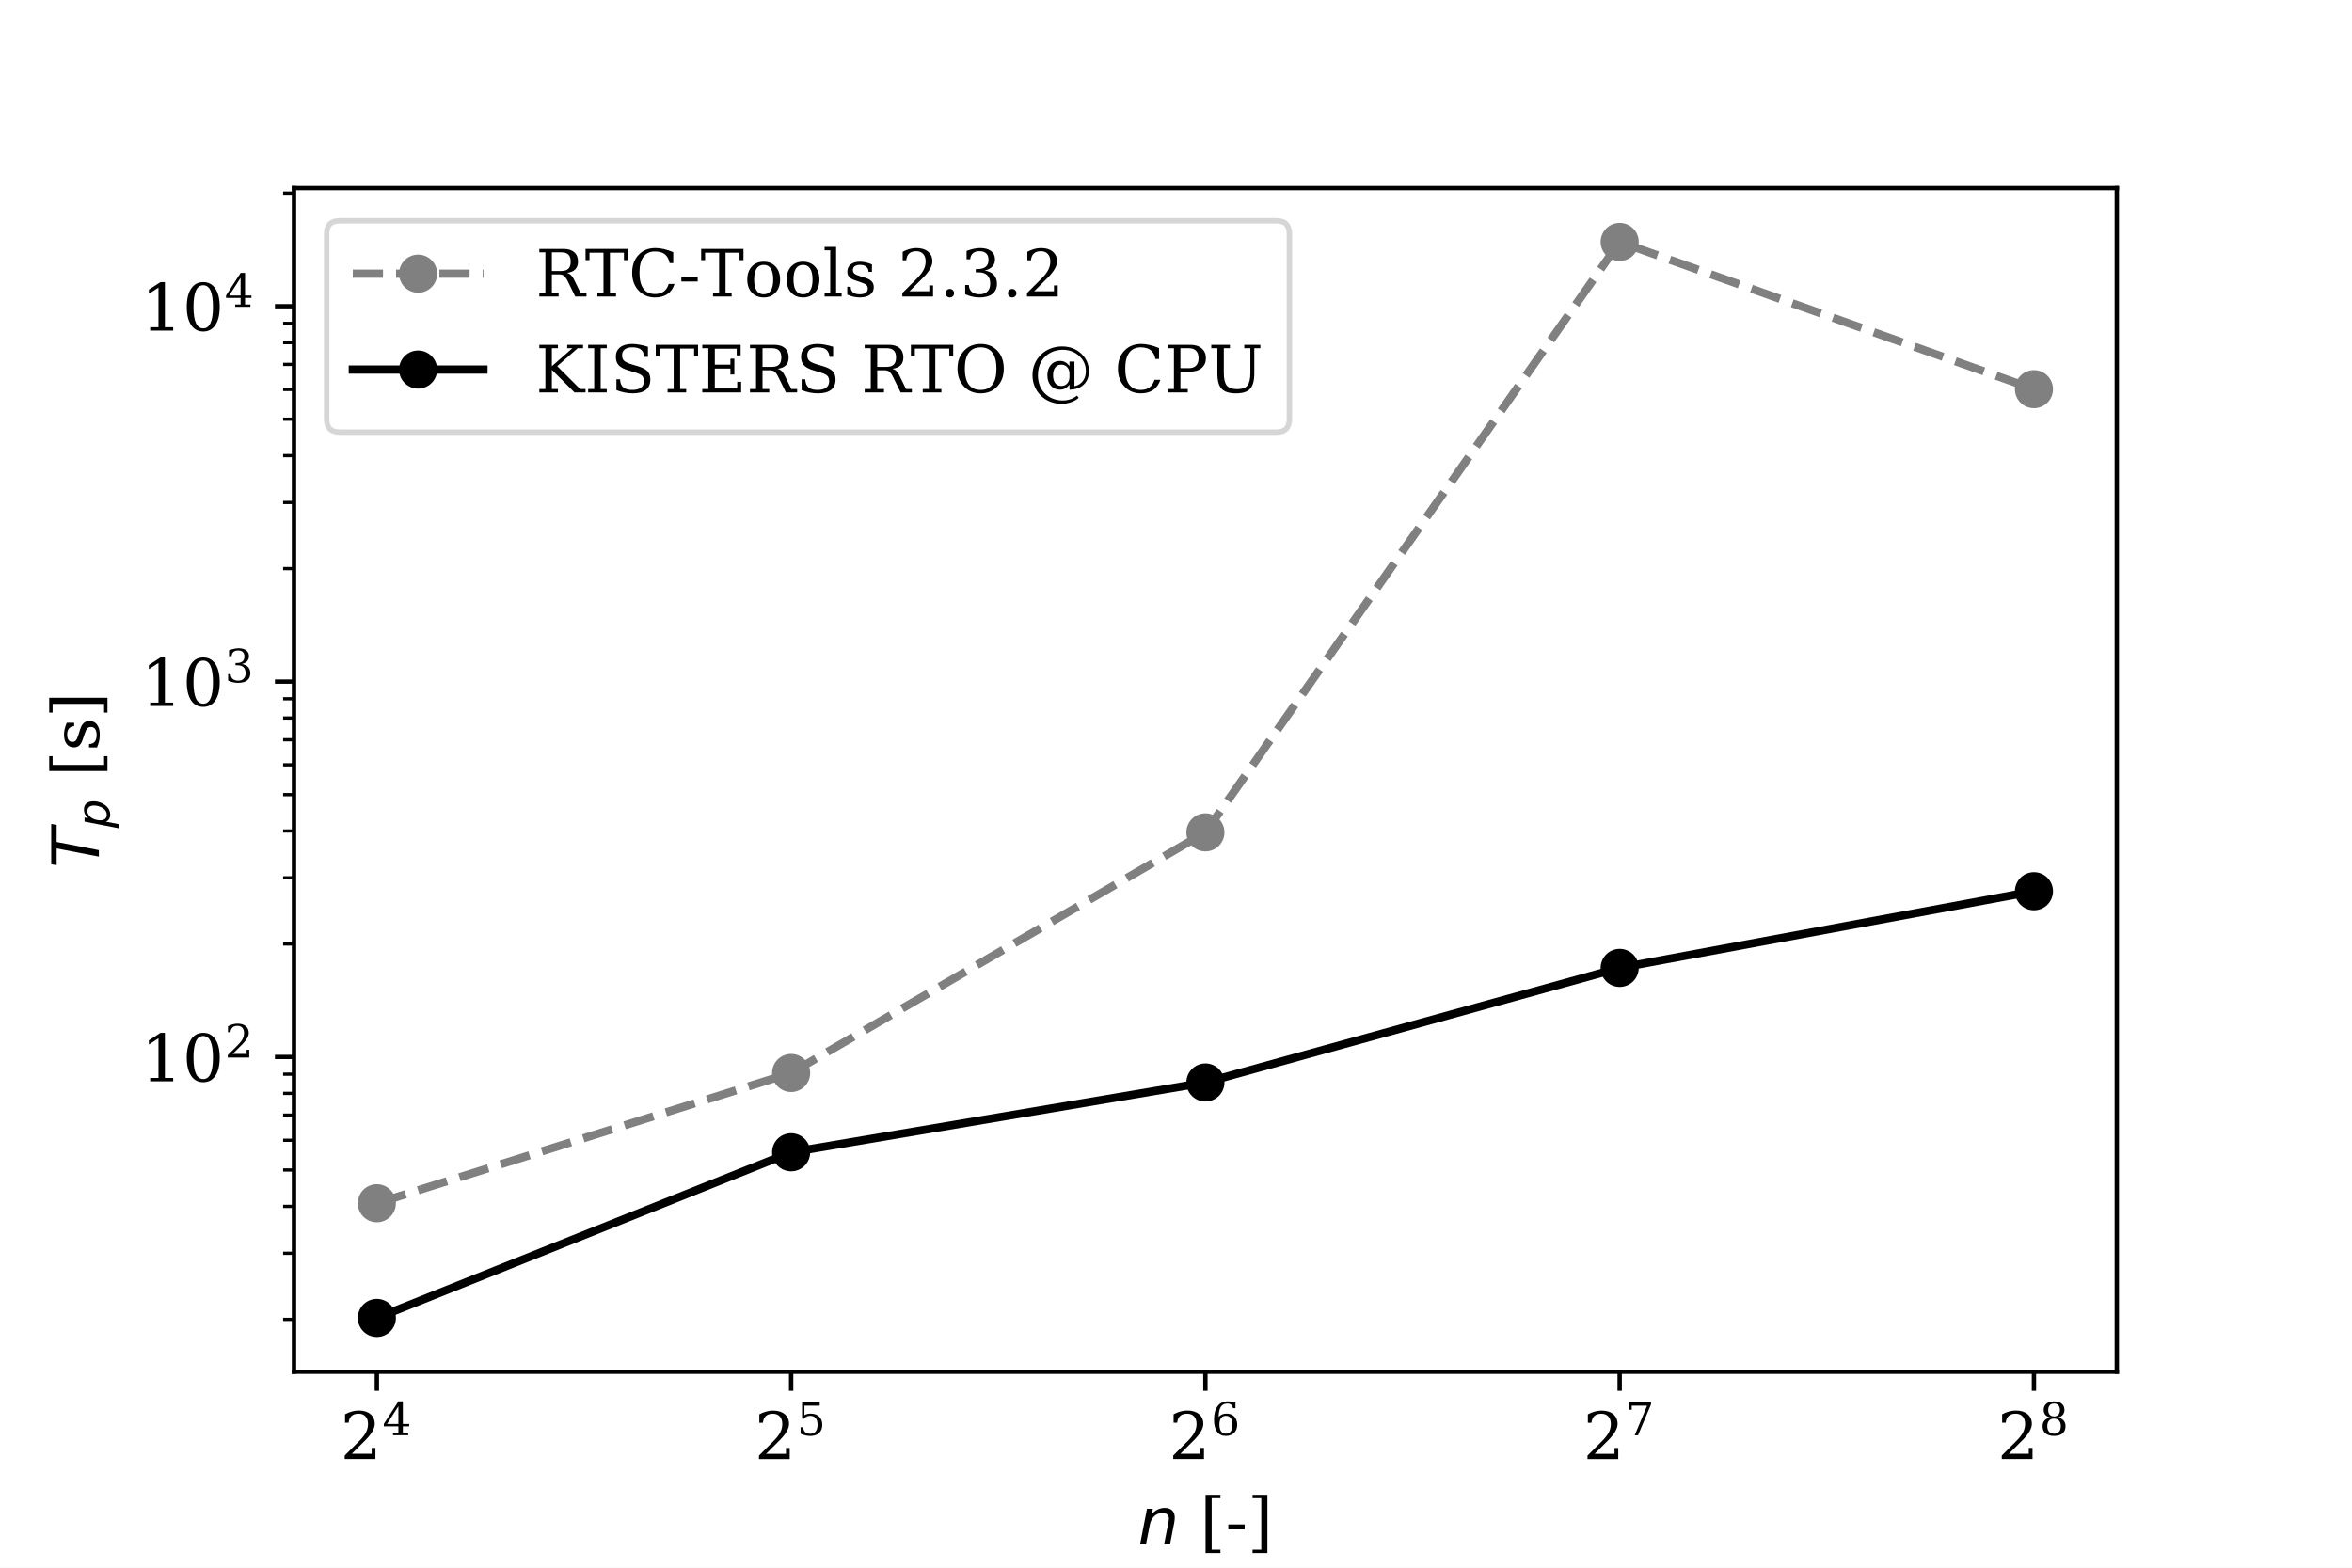
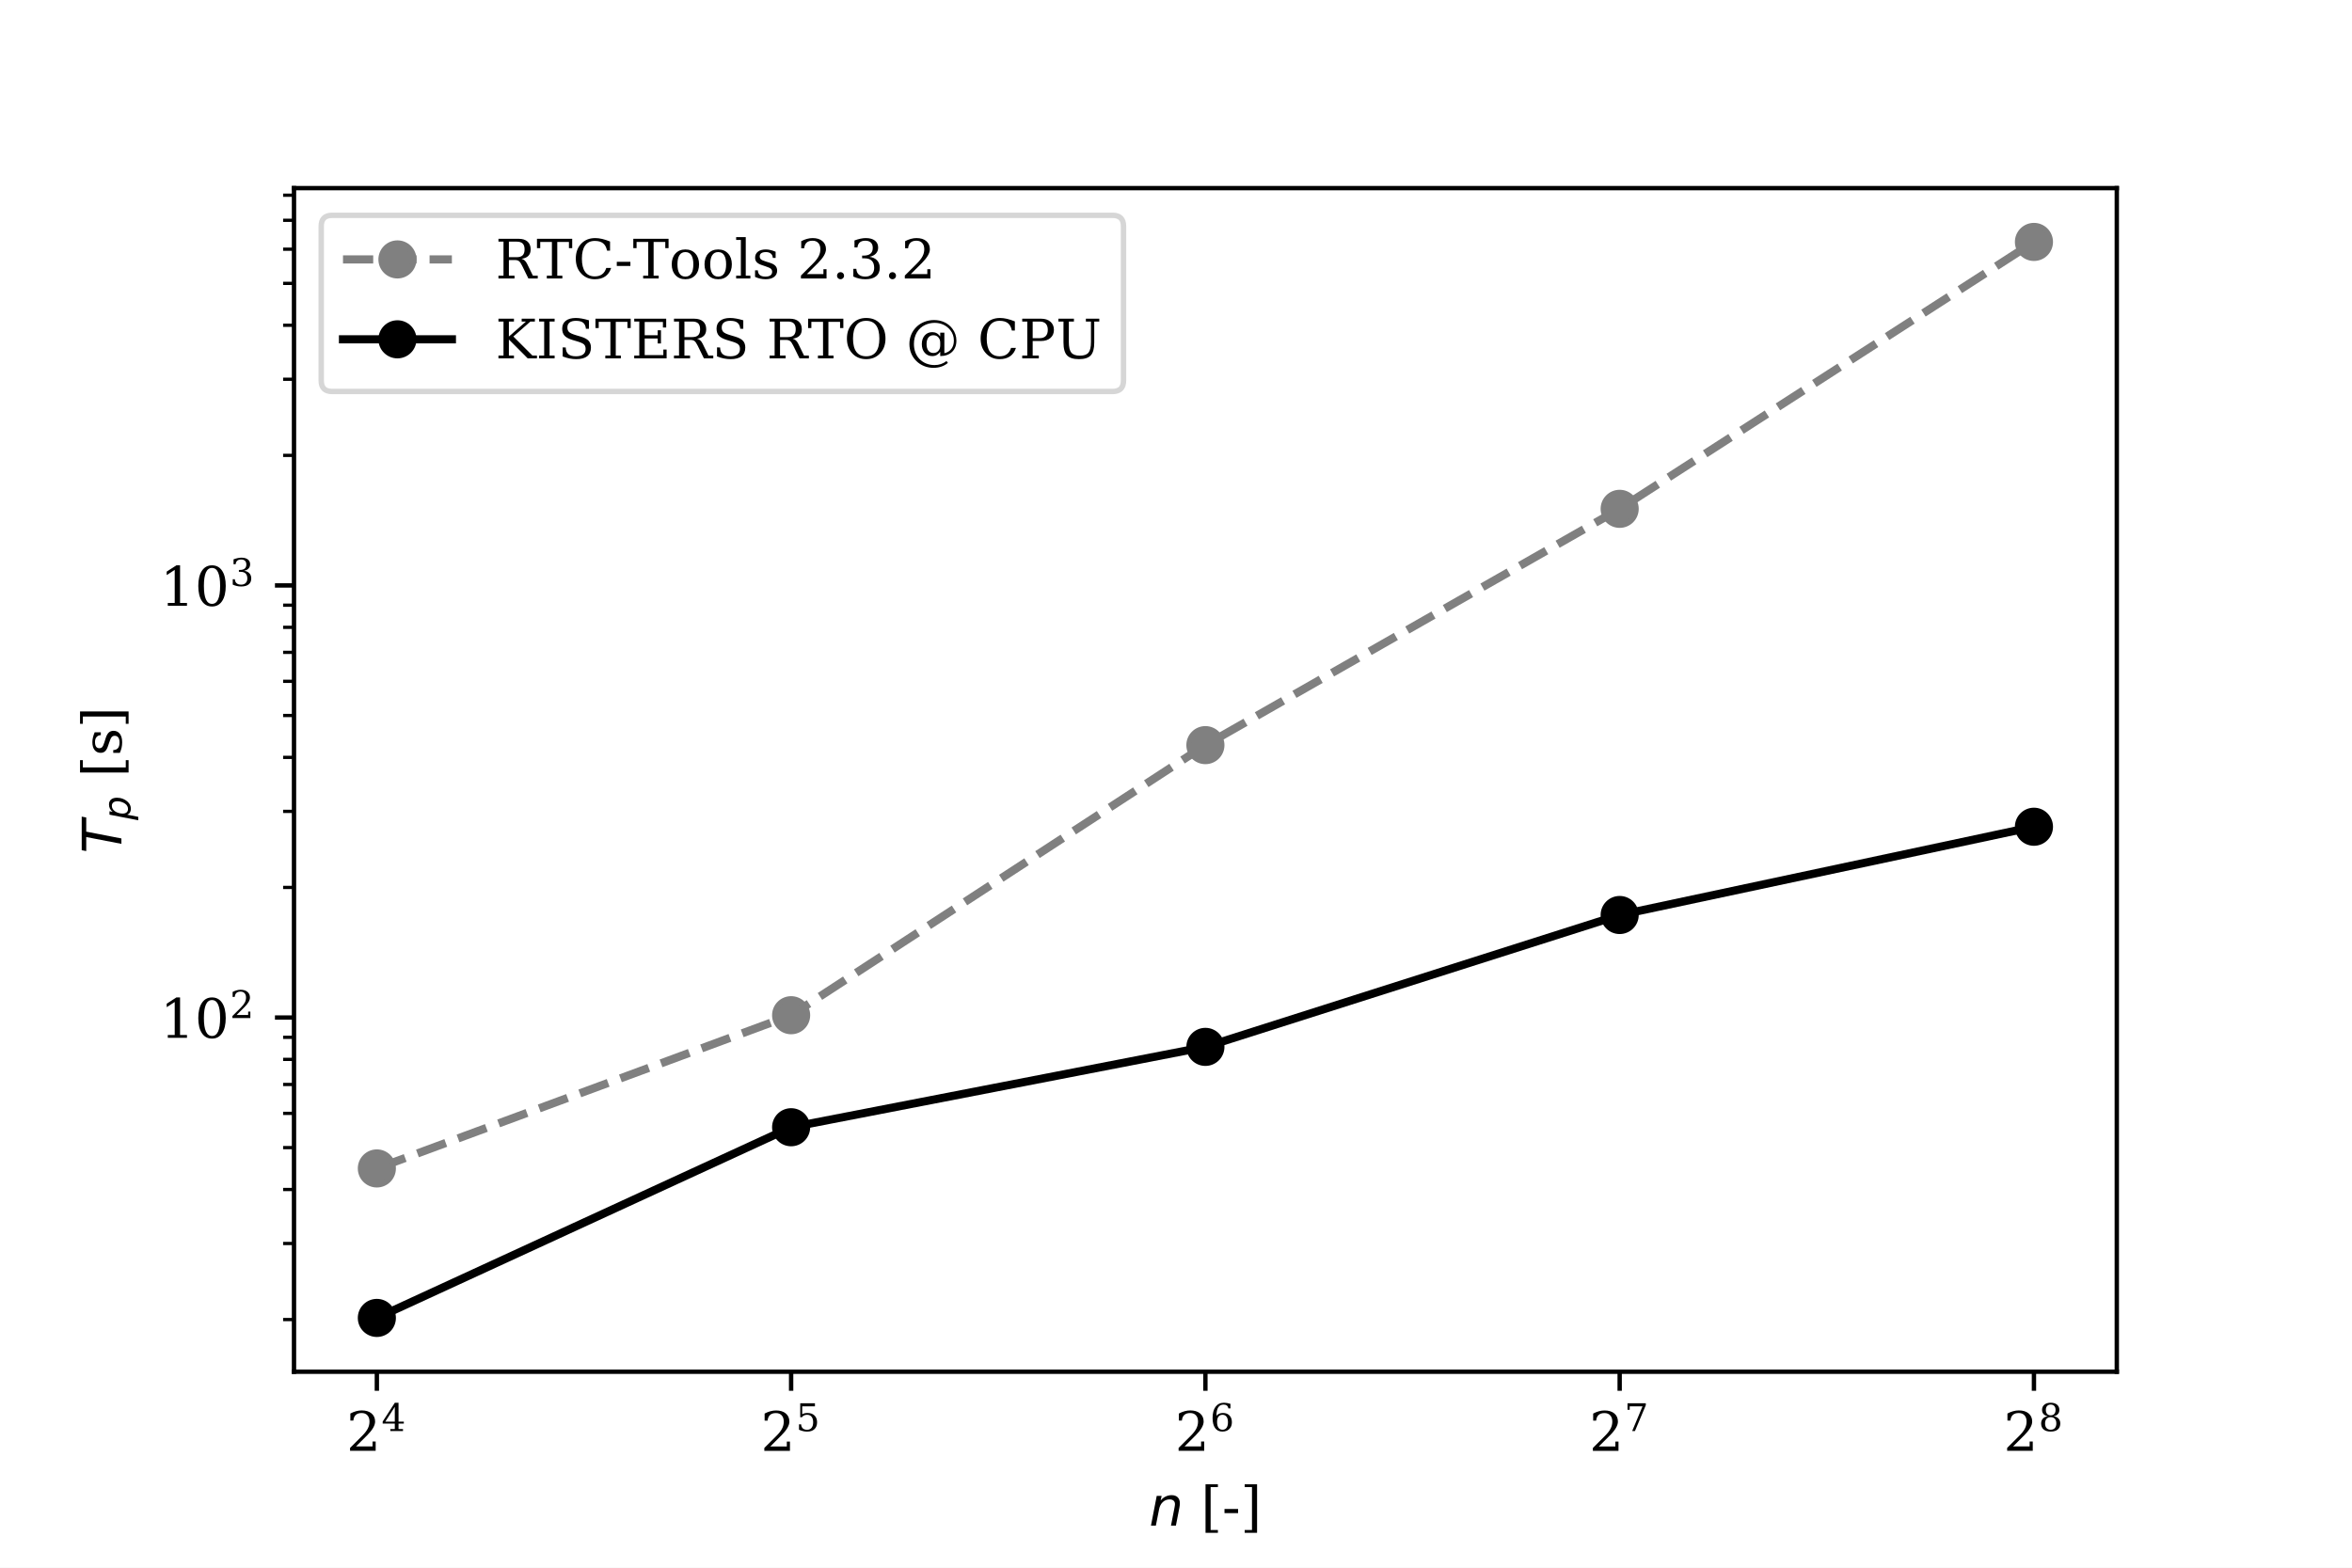
<svg xmlns="http://www.w3.org/2000/svg" xmlns:xlink="http://www.w3.org/1999/xlink" height="288pt" version="1.1" viewBox="0 0 432 288" width="432pt">
  <defs>
    <style type="text/css">
*{stroke-linecap:butt;stroke-linejoin:round;white-space:pre;}
  </style>
  </defs>
  <g id="figure_1">
    <g id="patch_1">
      <path d="M 0 288  L 432 288  L 432 0  L 0 0  z " style="fill:#ffffff;" />
    </g>
    <g id="axes_1">
      <g id="patch_2">
        <path d="M 54 252  L 388.8 252  L 388.8 34.56  L 54 34.56  z " style="fill:#ffffff;" />
      </g>
      <g id="matplotlib.axis_1">
        <g id="xtick_1">
          <g id="line2d_1">
            <defs>
-               <path d="M 0 0  L 0 3.5  " id="m1f148119ee" style="stroke:#000000;stroke-width:0.8;" />
-             </defs>
-             <g>
-               <use style="stroke:#000000;stroke-width:0.8;" x="69.218" xlink:href="#m1f148119ee" y="252" />
+               <path d="M 0 0  L 0 3.5  " id="m28901be02d" style="stroke:#000000;stroke-width:0.8;" />
+             </defs>
+             <g>
+               <use style="stroke:#000000;stroke-width:0.8;" x="69.218" xlink:href="#m28901be02d" y="252" />
            </g>
          </g>
          <g id="text_1">
            <defs>
              <path d="M 12.797 55.516  L 7.328 55.516  L 7.328 68.5  Q 12.547 71.297 17.844 72.75  Q 23.141 74.219 28.219 74.219  Q 39.594 74.219 46.188 68.703  Q 52.781 63.188 52.781 53.719  Q 52.781 43.016 37.844 28.125  Q 36.672 27 36.078 26.422  L 17.672 8.016  L 48.094 8.016  L 48.094 17  L 53.812 17  L 53.812 0  L 6.781 0  L 6.781 5.328  L 28.906 27.391  Q 36.234 34.719 39.359 40.844  Q 42.484 46.969 42.484 53.719  Q 42.484 61.078 38.641 65.234  Q 34.812 69.391 28.078 69.391  Q 21.094 69.391 17.281 65.922  Q 13.484 62.453 12.797 55.516  z " id="DejaVuSerif-50" />
              <path d="M 34.906 24.703  L 34.906 63.484  L 10.016 24.703  z M 56.391 0  L 23.188 0  L 23.188 5.172  L 34.906 5.172  L 34.906 19.484  L 3.078 19.484  L 3.078 24.812  L 35.016 74.219  L 44.672 74.219  L 44.672 24.703  L 58.594 24.703  L 58.594 19.484  L 44.672 19.484  L 44.672 5.172  L 56.391 5.172  z " id="DejaVuSerif-52" />
            </defs>
-             <g transform="translate(62.49818 268.1181)scale(0.12 -0.12)">
+             <g transform="translate(63.61818 266.5984)scale(0.1 -0.1)">
              <use transform="translate(0 0.7125)" xlink:href="#DejaVuSerif-50" />
              <use transform="translate(64.53141 37.04688)scale(0.7)" xlink:href="#DejaVuSerif-52" />
            </g>
          </g>
        </g>
        <g id="xtick_2">
          <g id="line2d_2">
            <g>
-               <use style="stroke:#000000;stroke-width:0.8;" x="145.309" xlink:href="#m1f148119ee" y="252" />
+               <use style="stroke:#000000;stroke-width:0.8;" x="145.309" xlink:href="#m28901be02d" y="252" />
            </g>
          </g>
          <g id="text_2">
            <defs>
              <path d="M 50.297 72.906  L 50.297 64.891  L 16.891 64.891  L 16.891 44  Q 19.438 45.75 22.828 46.625  Q 26.219 47.516 30.422 47.516  Q 42.234 47.516 49.062 40.969  Q 55.906 34.422 55.906 23.094  Q 55.906 11.531 49 5.047  Q 42.094 -1.422 29.594 -1.422  Q 24.562 -1.422 19.281 -0.188  Q 14.016 1.031 8.5 3.516  L 8.5 17.672  L 14.016 17.672  Q 14.453 10.75 18.422 7.078  Q 22.406 3.422 29.594 3.422  Q 37.312 3.422 41.453 8.5  Q 45.609 13.578 45.609 23.094  Q 45.609 32.562 41.484 37.609  Q 37.359 42.672 29.594 42.672  Q 25.203 42.672 21.844 41.109  Q 18.5 39.547 15.922 36.281  L 11.719 36.281  L 11.719 72.906  z " id="DejaVuSerif-53" />
            </defs>
-             <g transform="translate(138.5891 268.1181)scale(0.12 -0.12)">
+             <g transform="translate(139.7091 266.5984)scale(0.1 -0.1)">
              <use transform="translate(0 0.63125)" xlink:href="#DejaVuSerif-50" />
              <use transform="translate(64.53141 36.96563)scale(0.7)" xlink:href="#DejaVuSerif-53" />
            </g>
          </g>
        </g>
        <g id="xtick_3">
          <g id="line2d_3">
            <g>
-               <use style="stroke:#000000;stroke-width:0.8;" x="221.4" xlink:href="#m1f148119ee" y="252" />
+               <use style="stroke:#000000;stroke-width:0.8;" x="221.4" xlink:href="#m28901be02d" y="252" />
            </g>
          </g>
          <g id="text_3">
            <defs>
              <path d="M 32.719 3.422  Q 39.594 3.422 43.297 8.469  Q 47.016 13.531 47.016 23  Q 47.016 32.469 43.297 37.516  Q 39.594 42.578 32.719 42.578  Q 25.734 42.578 22.062 37.688  Q 18.406 32.812 18.406 23.578  Q 18.406 13.875 22.109 8.641  Q 25.828 3.422 32.719 3.422  z M 16.797 40.141  Q 20.125 43.797 24.312 45.594  Q 28.516 47.406 33.797 47.406  Q 44.672 47.406 51 40.859  Q 57.328 34.328 57.328 23  Q 57.328 11.922 50.516 5.25  Q 43.703 -1.422 32.328 -1.422  Q 19.969 -1.422 13.328 7.781  Q 6.688 17 6.688 34.078  Q 6.688 53.219 14.547 63.719  Q 22.406 74.219 36.719 74.219  Q 40.578 74.219 44.828 73.484  Q 49.078 72.75 53.516 71.297  L 53.516 59.281  L 48 59.281  Q 47.406 64.203 44.234 66.797  Q 41.062 69.391 35.688 69.391  Q 26.219 69.391 21.578 62.203  Q 16.938 55.031 16.797 40.141  z " id="DejaVuSerif-54" />
            </defs>
-             <g transform="translate(214.68 268.1181)scale(0.12 -0.12)">
+             <g transform="translate(215.8 266.5984)scale(0.1 -0.1)">
              <use transform="translate(0 0.7125)" xlink:href="#DejaVuSerif-50" />
              <use transform="translate(64.53141 37.04688)scale(0.7)" xlink:href="#DejaVuSerif-54" />
            </g>
          </g>
        </g>
        <g id="xtick_4">
          <g id="line2d_4">
            <g>
-               <use style="stroke:#000000;stroke-width:0.8;" x="297.491" xlink:href="#m1f148119ee" y="252" />
+               <use style="stroke:#000000;stroke-width:0.8;" x="297.491" xlink:href="#m28901be02d" y="252" />
            </g>
          </g>
          <g id="text_4">
            <defs>
              <path d="M 56.391 67.922  L 27.875 0  L 20.609 0  L 47.797 64.891  L 14.109 64.891  L 14.109 55.906  L 8.406 55.906  L 8.406 72.906  L 56.391 72.906  z " id="DejaVuSerif-55" />
            </defs>
-             <g transform="translate(290.7709 268.1181)scale(0.12 -0.12)">
+             <g transform="translate(291.8909 266.5984)scale(0.1 -0.1)">
              <use transform="translate(0 0.63125)" xlink:href="#DejaVuSerif-50" />
              <use transform="translate(64.53141 36.96563)scale(0.7)" xlink:href="#DejaVuSerif-55" />
            </g>
          </g>
        </g>
        <g id="xtick_5">
          <g id="line2d_5">
            <g>
-               <use style="stroke:#000000;stroke-width:0.8;" x="373.582" xlink:href="#m1f148119ee" y="252" />
+               <use style="stroke:#000000;stroke-width:0.8;" x="373.582" xlink:href="#m28901be02d" y="252" />
            </g>
          </g>
          <g id="text_5">
            <defs>
              <path d="M 46.578 19.922  Q 46.578 27.734 42.688 32.047  Q 38.812 36.375 31.781 36.375  Q 24.75 36.375 20.875 32.047  Q 17 27.734 17 19.922  Q 17 12.062 20.875 7.734  Q 24.75 3.422 31.781 3.422  Q 38.812 3.422 42.688 7.734  Q 46.578 12.062 46.578 19.922  z M 44.578 55.328  Q 44.578 61.969 41.203 65.672  Q 37.844 69.391 31.781 69.391  Q 25.781 69.391 22.391 65.672  Q 19 61.969 19 55.328  Q 19 48.641 22.391 44.922  Q 25.781 41.219 31.781 41.219  Q 37.844 41.219 41.203 44.922  Q 44.578 48.641 44.578 55.328  z M 39.312 38.812  Q 47.609 37.703 52.25 32.688  Q 56.891 27.688 56.891 19.922  Q 56.891 9.672 50.391 4.125  Q 43.891 -1.422 31.781 -1.422  Q 19.734 -1.422 13.203 4.125  Q 6.688 9.672 6.688 19.922  Q 6.688 27.688 11.328 32.688  Q 15.969 37.703 24.312 38.812  Q 16.938 40.141 13 44.406  Q 9.078 48.688 9.078 55.328  Q 9.078 64.109 15.125 69.156  Q 21.188 74.219 31.781 74.219  Q 42.391 74.219 48.438 69.156  Q 54.5 64.109 54.5 55.328  Q 54.5 48.688 50.562 44.406  Q 46.625 40.141 39.312 38.812  z " id="DejaVuSerif-56" />
            </defs>
-             <g transform="translate(366.8618 268.1181)scale(0.12 -0.12)">
+             <g transform="translate(367.9818 266.5984)scale(0.1 -0.1)">
              <use transform="translate(0 0.7125)" xlink:href="#DejaVuSerif-50" />
              <use transform="translate(64.53141 37.04688)scale(0.7)" xlink:href="#DejaVuSerif-56" />
            </g>
          </g>
        </g>
        <g id="text_6">
          <defs>
            <path d="M 55.719 33.016  L 49.312 0  L 40.281 0  L 46.688 32.672  Q 47.125 34.969 47.359 36.719  Q 47.609 38.484 47.609 39.5  Q 47.609 43.609 45.016 45.891  Q 42.438 48.188 37.797 48.188  Q 30.562 48.188 25.344 43.375  Q 20.125 38.578 18.5 30.328  L 12.5 0  L 3.516 0  L 14.109 54.688  L 23.094 54.688  L 21.297 46.094  Q 25.047 50.828 30.312 53.406  Q 35.594 56 41.406 56  Q 48.641 56 52.609 52.094  Q 56.594 48.188 56.594 41.109  Q 56.594 39.359 56.375 37.359  Q 56.156 35.359 55.719 33.016  z " id="DejaVuSans-Oblique-110" />
            <path id="DejaVuSerif-32" />
            <path d="M 8.594 75.984  L 31.297 75.984  L 31.297 70.797  L 17.922 70.797  L 17.922 -8.016  L 31.297 -8.016  L 31.297 -13.188  L 8.594 -13.188  z " id="DejaVuSerif-91" />
            <path d="M 4.391 30.609  L 29.391 30.609  L 29.391 23  L 4.391 23  z " id="DejaVuSerif-45" />
            <path d="M 30.422 75.984  L 30.422 -13.188  L 7.719 -13.188  L 7.719 -8.016  L 21.094 -8.016  L 21.094 70.797  L 7.719 70.797  L 7.719 75.984  z " id="DejaVuSerif-93" />
          </defs>
-           <g transform="translate(208.98 283.7319)scale(0.12 -0.12)">
+           <g transform="translate(211.05 280.2766)scale(0.1 -0.1)">
            <use transform="translate(0 0.015625)" xlink:href="#DejaVuSans-Oblique-110" />
            <use transform="translate(63.37891 0.015625)" xlink:href="#DejaVuSerif-32" />
            <use transform="translate(95.16602 0.015625)" xlink:href="#DejaVuSerif-91" />
            <use transform="translate(134.1797 0.015625)" xlink:href="#DejaVuSerif-45" />
            <use transform="translate(167.9688 0.015625)" xlink:href="#DejaVuSerif-93" />
          </g>
        </g>
      </g>
      <g id="matplotlib.axis_2">
        <g id="ytick_1">
          <g id="line2d_6">
            <defs>
-               <path d="M 0 0  L -3.5 0  " id="mc8287661bc" style="stroke:#000000;stroke-width:0.8;" />
-             </defs>
-             <g>
-               <use style="stroke:#000000;stroke-width:0.8;" x="54" xlink:href="#mc8287661bc" y="194.176" />
+               <path d="M 0 0  L -3.5 0  " id="mb8f4d40556" style="stroke:#000000;stroke-width:0.8;" />
+             </defs>
+             <g>
+               <use style="stroke:#000000;stroke-width:0.8;" x="54" xlink:href="#mb8f4d40556" y="186.931" />
            </g>
          </g>
          <g id="text_7">
            <defs>
              <path d="M 14.203 0  L 14.203 5.172  L 26.906 5.172  L 26.906 65.828  L 12.203 56.297  L 12.203 62.703  L 29.984 74.219  L 36.719 74.219  L 36.719 5.172  L 49.422 5.172  L 49.422 0  z " id="DejaVuSerif-49" />
              <path d="M 31.781 3.422  Q 39.266 3.422 42.969 11.625  Q 46.688 19.828 46.688 36.375  Q 46.688 52.984 42.969 61.188  Q 39.266 69.391 31.781 69.391  Q 24.312 69.391 20.594 61.188  Q 16.891 52.984 16.891 36.375  Q 16.891 19.828 20.594 11.625  Q 24.312 3.422 31.781 3.422  z M 31.781 -1.422  Q 19.922 -1.422 13.25 8.531  Q 6.594 18.5 6.594 36.375  Q 6.594 54.297 13.25 64.25  Q 19.922 74.219 31.781 74.219  Q 43.703 74.219 50.344 64.25  Q 56.984 54.297 56.984 36.375  Q 56.984 18.5 50.344 8.531  Q 43.703 -1.422 31.781 -1.422  z " id="DejaVuSerif-48" />
            </defs>
-             <g transform="translate(25.88 198.7355)scale(0.12 -0.12)">
+             <g transform="translate(29.4 190.7304)scale(0.1 -0.1)">
              <use transform="translate(0 0.7125)" xlink:href="#DejaVuSerif-49" />
              <use transform="translate(63.62305 0.7125)" xlink:href="#DejaVuSerif-48" />
              <use transform="translate(128.1545 37.04688)scale(0.7)" xlink:href="#DejaVuSerif-50" />
            </g>
          </g>
        </g>
        <g id="ytick_2">
          <g id="line2d_7">
            <g>
-               <use style="stroke:#000000;stroke-width:0.8;" x="54" xlink:href="#mc8287661bc" y="125.217" />
+               <use style="stroke:#000000;stroke-width:0.8;" x="54" xlink:href="#mb8f4d40556" y="107.55" />
            </g>
          </g>
          <g id="text_8">
            <defs>
              <path d="M 9.719 69.828  Q 15.438 71.969 20.672 73.094  Q 25.922 74.219 30.516 74.219  Q 41.219 74.219 47.219 69.594  Q 53.219 64.984 53.219 56.781  Q 53.219 50.203 49.062 45.781  Q 44.922 41.359 37.312 39.797  Q 46.297 38.531 51.25 33.281  Q 56.203 28.031 56.203 19.672  Q 56.203 9.469 49.344 4.016  Q 42.484 -1.422 29.594 -1.422  Q 23.875 -1.422 18.422 -0.188  Q 12.984 1.031 7.625 3.516  L 7.625 17.672  L 13.094 17.672  Q 13.578 10.641 17.828 7.031  Q 22.078 3.422 29.781 3.422  Q 37.25 3.422 41.578 7.734  Q 45.906 12.062 45.906 19.578  Q 45.906 28.172 41.453 32.594  Q 37.016 37.016 28.422 37.016  L 23.781 37.016  L 23.781 42  L 26.219 42  Q 34.766 42 39.031 45.531  Q 43.312 49.078 43.312 56.203  Q 43.312 62.594 39.797 65.984  Q 36.281 69.391 29.688 69.391  Q 23.094 69.391 19.453 66.266  Q 15.828 63.141 15.188 56.984  L 9.719 56.984  z " id="DejaVuSerif-51" />
            </defs>
-             <g transform="translate(25.88 129.7759)scale(0.12 -0.12)">
+             <g transform="translate(29.4 111.3488)scale(0.1 -0.1)">
              <use transform="translate(0 0.7125)" xlink:href="#DejaVuSerif-49" />
              <use transform="translate(63.62305 0.7125)" xlink:href="#DejaVuSerif-48" />
              <use transform="translate(128.1545 37.04688)scale(0.7)" xlink:href="#DejaVuSerif-51" />
            </g>
          </g>
        </g>
        <g id="ytick_3">
          <g id="line2d_8">
-             <g>
-               <use style="stroke:#000000;stroke-width:0.8;" x="54" xlink:href="#mc8287661bc" y="56.257" />
-             </g>
-           </g>
-           <g id="text_9">
-             <g transform="translate(25.88 60.81625)scale(0.12 -0.12)">
-               <use transform="translate(0 0.7125)" xlink:href="#DejaVuSerif-49" />
-               <use transform="translate(63.62305 0.7125)" xlink:href="#DejaVuSerif-48" />
-               <use transform="translate(128.1545 37.04688)scale(0.7)" xlink:href="#DejaVuSerif-52" />
+             <defs>
+               <path d="M 0 0  L -2 0  " id="mcc4ee0f04c" style="stroke:#000000;stroke-width:0.6;" />
+             </defs>
+             <g>
+               <use style="stroke:#000000;stroke-width:0.6;" x="54" xlink:href="#mcc4ee0f04c" y="242.416" />
            </g>
          </g>
        </g>
        <g id="ytick_4">
          <g id="line2d_9">
-             <defs>
-               <path d="M 0 0  L -2 0  " id="mc4c4563978" style="stroke:#000000;stroke-width:0.6;" />
-             </defs>
-             <g>
-               <use style="stroke:#000000;stroke-width:0.6;" x="54" xlink:href="#mc4c4563978" y="242.377" />
+             <g>
+               <use style="stroke:#000000;stroke-width:0.6;" x="54" xlink:href="#mcc4ee0f04c" y="228.438" />
            </g>
          </g>
        </g>
        <g id="ytick_5">
          <g id="line2d_10">
            <g>
-               <use style="stroke:#000000;stroke-width:0.6;" x="54" xlink:href="#mc4c4563978" y="230.234" />
+               <use style="stroke:#000000;stroke-width:0.6;" x="54" xlink:href="#mcc4ee0f04c" y="218.52" />
            </g>
          </g>
        </g>
        <g id="ytick_6">
          <g id="line2d_11">
            <g>
-               <use style="stroke:#000000;stroke-width:0.6;" x="54" xlink:href="#mc4c4563978" y="221.618" />
+               <use style="stroke:#000000;stroke-width:0.6;" x="54" xlink:href="#mcc4ee0f04c" y="210.827" />
            </g>
          </g>
        </g>
        <g id="ytick_7">
          <g id="line2d_12">
            <g>
-               <use style="stroke:#000000;stroke-width:0.6;" x="54" xlink:href="#mc4c4563978" y="214.935" />
+               <use style="stroke:#000000;stroke-width:0.6;" x="54" xlink:href="#mcc4ee0f04c" y="204.542" />
            </g>
          </g>
        </g>
        <g id="ytick_8">
          <g id="line2d_13">
            <g>
-               <use style="stroke:#000000;stroke-width:0.6;" x="54" xlink:href="#mc4c4563978" y="209.475" />
+               <use style="stroke:#000000;stroke-width:0.6;" x="54" xlink:href="#mcc4ee0f04c" y="199.228" />
            </g>
          </g>
        </g>
        <g id="ytick_9">
          <g id="line2d_14">
            <g>
-               <use style="stroke:#000000;stroke-width:0.6;" x="54" xlink:href="#mc4c4563978" y="204.858" />
+               <use style="stroke:#000000;stroke-width:0.6;" x="54" xlink:href="#mcc4ee0f04c" y="194.624" />
            </g>
          </g>
        </g>
        <g id="ytick_10">
          <g id="line2d_15">
            <g>
-               <use style="stroke:#000000;stroke-width:0.6;" x="54" xlink:href="#mc4c4563978" y="200.859" />
+               <use style="stroke:#000000;stroke-width:0.6;" x="54" xlink:href="#mcc4ee0f04c" y="190.563" />
            </g>
          </g>
        </g>
        <g id="ytick_11">
          <g id="line2d_16">
            <g>
-               <use style="stroke:#000000;stroke-width:0.6;" x="54" xlink:href="#mc4c4563978" y="197.332" />
+               <use style="stroke:#000000;stroke-width:0.6;" x="54" xlink:href="#mcc4ee0f04c" y="163.035" />
            </g>
          </g>
        </g>
        <g id="ytick_12">
          <g id="line2d_17">
            <g>
-               <use style="stroke:#000000;stroke-width:0.6;" x="54" xlink:href="#mc4c4563978" y="173.417" />
+               <use style="stroke:#000000;stroke-width:0.6;" x="54" xlink:href="#mcc4ee0f04c" y="149.056" />
            </g>
          </g>
        </g>
        <g id="ytick_13">
          <g id="line2d_18">
            <g>
-               <use style="stroke:#000000;stroke-width:0.6;" x="54" xlink:href="#mc4c4563978" y="161.274" />
+               <use style="stroke:#000000;stroke-width:0.6;" x="54" xlink:href="#mcc4ee0f04c" y="139.139" />
            </g>
          </g>
        </g>
        <g id="ytick_14">
          <g id="line2d_19">
            <g>
-               <use style="stroke:#000000;stroke-width:0.6;" x="54" xlink:href="#mc4c4563978" y="152.659" />
+               <use style="stroke:#000000;stroke-width:0.6;" x="54" xlink:href="#mcc4ee0f04c" y="131.446" />
            </g>
          </g>
        </g>
        <g id="ytick_15">
          <g id="line2d_20">
            <g>
-               <use style="stroke:#000000;stroke-width:0.6;" x="54" xlink:href="#mc4c4563978" y="145.976" />
+               <use style="stroke:#000000;stroke-width:0.6;" x="54" xlink:href="#mcc4ee0f04c" y="125.16" />
            </g>
          </g>
        </g>
        <g id="ytick_16">
          <g id="line2d_21">
            <g>
-               <use style="stroke:#000000;stroke-width:0.6;" x="54" xlink:href="#mc4c4563978" y="140.515" />
+               <use style="stroke:#000000;stroke-width:0.6;" x="54" xlink:href="#mcc4ee0f04c" y="119.846" />
            </g>
          </g>
        </g>
        <g id="ytick_17">
          <g id="line2d_22">
            <g>
-               <use style="stroke:#000000;stroke-width:0.6;" x="54" xlink:href="#mc4c4563978" y="135.899" />
+               <use style="stroke:#000000;stroke-width:0.6;" x="54" xlink:href="#mcc4ee0f04c" y="115.242" />
            </g>
          </g>
        </g>
        <g id="ytick_18">
          <g id="line2d_23">
            <g>
-               <use style="stroke:#000000;stroke-width:0.6;" x="54" xlink:href="#mc4c4563978" y="131.9" />
+               <use style="stroke:#000000;stroke-width:0.6;" x="54" xlink:href="#mcc4ee0f04c" y="111.182" />
            </g>
          </g>
        </g>
        <g id="ytick_19">
          <g id="line2d_24">
            <g>
-               <use style="stroke:#000000;stroke-width:0.6;" x="54" xlink:href="#mc4c4563978" y="128.372" />
+               <use style="stroke:#000000;stroke-width:0.6;" x="54" xlink:href="#mcc4ee0f04c" y="83.653" />
            </g>
          </g>
        </g>
        <g id="ytick_20">
          <g id="line2d_25">
            <g>
-               <use style="stroke:#000000;stroke-width:0.6;" x="54" xlink:href="#mc4c4563978" y="104.458" />
+               <use style="stroke:#000000;stroke-width:0.6;" x="54" xlink:href="#mcc4ee0f04c" y="69.675" />
            </g>
          </g>
        </g>
        <g id="ytick_21">
          <g id="line2d_26">
            <g>
-               <use style="stroke:#000000;stroke-width:0.6;" x="54" xlink:href="#mc4c4563978" y="92.315" />
+               <use style="stroke:#000000;stroke-width:0.6;" x="54" xlink:href="#mcc4ee0f04c" y="59.757" />
            </g>
          </g>
        </g>
        <g id="ytick_22">
          <g id="line2d_27">
            <g>
-               <use style="stroke:#000000;stroke-width:0.6;" x="54" xlink:href="#mc4c4563978" y="83.699" />
+               <use style="stroke:#000000;stroke-width:0.6;" x="54" xlink:href="#mcc4ee0f04c" y="52.064" />
            </g>
          </g>
        </g>
        <g id="ytick_23">
          <g id="line2d_28">
            <g>
-               <use style="stroke:#000000;stroke-width:0.6;" x="54" xlink:href="#mc4c4563978" y="77.016" />
+               <use style="stroke:#000000;stroke-width:0.6;" x="54" xlink:href="#mcc4ee0f04c" y="45.779" />
            </g>
          </g>
        </g>
        <g id="ytick_24">
          <g id="line2d_29">
            <g>
-               <use style="stroke:#000000;stroke-width:0.6;" x="54" xlink:href="#mc4c4563978" y="71.556" />
+               <use style="stroke:#000000;stroke-width:0.6;" x="54" xlink:href="#mcc4ee0f04c" y="40.464" />
            </g>
          </g>
        </g>
        <g id="ytick_25">
          <g id="line2d_30">
            <g>
-               <use style="stroke:#000000;stroke-width:0.6;" x="54" xlink:href="#mc4c4563978" y="66.939" />
-             </g>
-           </g>
-         </g>
-         <g id="ytick_26">
-           <g id="line2d_31">
-             <g>
-               <use style="stroke:#000000;stroke-width:0.6;" x="54" xlink:href="#mc4c4563978" y="62.94" />
-             </g>
-           </g>
-         </g>
-         <g id="ytick_27">
-           <g id="line2d_32">
-             <g>
-               <use style="stroke:#000000;stroke-width:0.6;" x="54" xlink:href="#mc4c4563978" y="59.413" />
-             </g>
-           </g>
-         </g>
-         <g id="ytick_28">
-           <g id="line2d_33">
-             <g>
-               <use style="stroke:#000000;stroke-width:0.6;" x="54" xlink:href="#mc4c4563978" y="35.498" />
-             </g>
-           </g>
-         </g>
-         <g id="text_10">
+               <use style="stroke:#000000;stroke-width:0.6;" x="54" xlink:href="#mcc4ee0f04c" y="35.861" />
+             </g>
+           </g>
+         </g>
+         <g id="text_9">
          <defs>
            <path d="M 5.906 72.906  L 67.578 72.906  L 66.016 64.594  L 39.984 64.594  L 27.484 0  L 17.578 0  L 30.078 64.594  L 4.297 64.594  z " id="DejaVuSans-Oblique-84" />
            <path d="M 49.609 33.688  Q 49.609 40.875 46.484 44.672  Q 43.359 48.484 37.5 48.484  Q 33.5 48.484 29.859 46.438  Q 26.219 44.391 23.391 40.484  Q 20.609 36.625 18.938 31.156  Q 17.281 25.688 17.281 20.312  Q 17.281 13.484 20.406 9.797  Q 23.531 6.109 29.297 6.109  Q 33.547 6.109 37.188 8.109  Q 40.828 10.109 43.406 13.922  Q 46.188 17.922 47.891 23.344  Q 49.609 28.766 49.609 33.688  z M 21.781 46.391  Q 25.391 51.125 30.297 53.562  Q 35.203 56 41.219 56  Q 49.609 56 54.25 50.5  Q 58.891 45.016 58.891 35.109  Q 58.891 27 56 19.656  Q 53.125 12.312 47.703 6.5  Q 44.094 2.641 39.547 0.609  Q 35.016 -1.422 29.984 -1.422  Q 24.172 -1.422 20.219 1  Q 16.266 3.422 14.312 8.203  L 8.688 -20.797  L -0.297 -20.797  L 14.406 54.688  L 23.391 54.688  z " id="DejaVuSans-Oblique-112" />
            <path d="M 5.609 2.875  L 5.609 14.984  L 10.797 14.984  Q 10.984 9.188 14.422 6.297  Q 17.875 3.422 24.609 3.422  Q 30.672 3.422 33.844 5.688  Q 37.016 7.953 37.016 12.312  Q 37.016 15.719 34.688 17.812  Q 32.375 19.922 24.906 22.312  L 18.406 24.516  Q 11.719 26.656 8.719 29.875  Q 5.719 33.109 5.719 38.094  Q 5.719 45.219 10.938 49.266  Q 16.156 53.328 25.391 53.328  Q 29.5 53.328 34.031 52.25  Q 38.578 51.172 43.406 49.125  L 43.406 37.797  L 38.234 37.797  Q 38.031 42.828 34.703 45.656  Q 31.391 48.484 25.688 48.484  Q 20.016 48.484 17.109 46.484  Q 14.203 44.484 14.203 40.484  Q 14.203 37.203 16.406 35.219  Q 18.609 33.25 25.203 31.203  L 32.328 29  Q 39.703 26.703 42.938 23.266  Q 46.188 19.828 46.188 14.406  Q 46.188 7.031 40.547 2.797  Q 34.906 -1.422 25 -1.422  Q 19.969 -1.422 15.188 -0.344  Q 10.406 0.734 5.609 2.875  z " id="DejaVuSerif-115" />
          </defs>
-           <g transform="translate(18.16 159.48)rotate(-90)scale(0.12 -0.12)">
+           <g transform="translate(22.3 156.78)rotate(-90)scale(0.1 -0.1)">
            <use transform="translate(0 0.015625)" xlink:href="#DejaVuSans-Oblique-84" />
            <use transform="translate(61.08398 -16.39062)scale(0.7)" xlink:href="#DejaVuSans-Oblique-112" />
            <use transform="translate(108.252 0.015625)" xlink:href="#DejaVuSerif-32" />
            <use transform="translate(140.0391 0.015625)" xlink:href="#DejaVuSerif-91" />
            <use transform="translate(179.0527 0.015625)" xlink:href="#DejaVuSerif-115" />
            <use transform="translate(230.3711 0.015625)" xlink:href="#DejaVuSerif-93" />
          </g>
        </g>
      </g>
-       <g id="line2d_34">
-         <path clip-path="url(#pc31a965539)" d="M 69.218 221.049  L 145.309 197.117  L 221.4 152.914  L 297.491 44.444  L 373.582 71.494  " style="fill:none;stroke:#808080;stroke-dasharray:5.55,2.4;stroke-dashoffset:0;stroke-width:1.5;" />
+       <g id="line2d_31">
+         <path clip-path="url(#pa099617345)" d="M 69.218 214.654  L 145.309 186.506  L 221.4 136.888  L 297.491 93.478  L 373.582 44.444  " style="fill:none;stroke:#808080;stroke-dasharray:5.55,2.4;stroke-dashoffset:0;stroke-width:1.5;" />
        <defs>
-           <path d="M 0 3  C 0.796 3 1.559 2.684 2.121 2.121  C 2.684 1.559 3 0.796 3 0  C 3 -0.796 2.684 -1.559 2.121 -2.121  C 1.559 -2.684 0.796 -3 0 -3  C -0.796 -3 -1.559 -2.684 -2.121 -2.121  C -2.684 -1.559 -3 -0.796 -3 0  C -3 0.796 -2.684 1.559 -2.121 2.121  C -1.559 2.684 -0.796 3 0 3  z " id="m167318554d" style="stroke:#808080;" />
+           <path d="M 0 3  C 0.796 3 1.559 2.684 2.121 2.121  C 2.684 1.559 3 0.796 3 0  C 3 -0.796 2.684 -1.559 2.121 -2.121  C 1.559 -2.684 0.796 -3 0 -3  C -0.796 -3 -1.559 -2.684 -2.121 -2.121  C -2.684 -1.559 -3 -0.796 -3 0  C -3 0.796 -2.684 1.559 -2.121 2.121  C -1.559 2.684 -0.796 3 0 3  z " id="m320e54fe59" style="stroke:#808080;" />
        </defs>
-         <g clip-path="url(#pc31a965539)">
-           <use style="fill:#808080;stroke:#808080;" x="69.218" xlink:href="#m167318554d" y="221.049" />
-           <use style="fill:#808080;stroke:#808080;" x="145.309" xlink:href="#m167318554d" y="197.117" />
-           <use style="fill:#808080;stroke:#808080;" x="221.4" xlink:href="#m167318554d" y="152.914" />
-           <use style="fill:#808080;stroke:#808080;" x="297.491" xlink:href="#m167318554d" y="44.444" />
-           <use style="fill:#808080;stroke:#808080;" x="373.582" xlink:href="#m167318554d" y="71.494" />
-         </g>
-       </g>
-       <g id="line2d_35">
-         <path clip-path="url(#pc31a965539)" d="M 69.218 242.116  L 145.309 211.685  L 221.4 198.86  L 297.491 177.813  L 373.582 163.728  " style="fill:none;stroke:#000000;stroke-linecap:square;stroke-width:1.5;" />
+         <g clip-path="url(#pa099617345)">
+           <use style="fill:#808080;stroke:#808080;" x="69.218" xlink:href="#m320e54fe59" y="214.654" />
+           <use style="fill:#808080;stroke:#808080;" x="145.309" xlink:href="#m320e54fe59" y="186.506" />
+           <use style="fill:#808080;stroke:#808080;" x="221.4" xlink:href="#m320e54fe59" y="136.888" />
+           <use style="fill:#808080;stroke:#808080;" x="297.491" xlink:href="#m320e54fe59" y="93.478" />
+           <use style="fill:#808080;stroke:#808080;" x="373.582" xlink:href="#m320e54fe59" y="44.444" />
+         </g>
+       </g>
+       <g id="line2d_32">
+         <path clip-path="url(#pa099617345)" d="M 69.218 242.116  L 145.309 207.085  L 221.4 192.323  L 297.491 168.095  L 373.582 151.881  " style="fill:none;stroke:#000000;stroke-linecap:square;stroke-width:1.5;" />
        <defs>
-           <path d="M 0 3  C 0.796 3 1.559 2.684 2.121 2.121  C 2.684 1.559 3 0.796 3 0  C 3 -0.796 2.684 -1.559 2.121 -2.121  C 1.559 -2.684 0.796 -3 0 -3  C -0.796 -3 -1.559 -2.684 -2.121 -2.121  C -2.684 -1.559 -3 -0.796 -3 0  C -3 0.796 -2.684 1.559 -2.121 2.121  C -1.559 2.684 -0.796 3 0 3  z " id="mf689fab910" style="stroke:#000000;" />
+           <path d="M 0 3  C 0.796 3 1.559 2.684 2.121 2.121  C 2.684 1.559 3 0.796 3 0  C 3 -0.796 2.684 -1.559 2.121 -2.121  C 1.559 -2.684 0.796 -3 0 -3  C -0.796 -3 -1.559 -2.684 -2.121 -2.121  C -2.684 -1.559 -3 -0.796 -3 0  C -3 0.796 -2.684 1.559 -2.121 2.121  C -1.559 2.684 -0.796 3 0 3  z " id="m515698be02" style="stroke:#000000;" />
        </defs>
-         <g clip-path="url(#pc31a965539)">
-           <use style="stroke:#000000;" x="69.218" xlink:href="#mf689fab910" y="242.116" />
-           <use style="stroke:#000000;" x="145.309" xlink:href="#mf689fab910" y="211.685" />
-           <use style="stroke:#000000;" x="221.4" xlink:href="#mf689fab910" y="198.86" />
-           <use style="stroke:#000000;" x="297.491" xlink:href="#mf689fab910" y="177.813" />
-           <use style="stroke:#000000;" x="373.582" xlink:href="#mf689fab910" y="163.728" />
+         <g clip-path="url(#pa099617345)">
+           <use style="stroke:#000000;" x="69.218" xlink:href="#m515698be02" y="242.116" />
+           <use style="stroke:#000000;" x="145.309" xlink:href="#m515698be02" y="207.085" />
+           <use style="stroke:#000000;" x="221.4" xlink:href="#m515698be02" y="192.323" />
+           <use style="stroke:#000000;" x="297.491" xlink:href="#m515698be02" y="168.095" />
+           <use style="stroke:#000000;" x="373.582" xlink:href="#m515698be02" y="151.881" />
        </g>
      </g>
      <g id="patch_3">
        <path d="M 54 252  L 54 34.56  " style="fill:none;stroke:#000000;stroke-linecap:square;stroke-linejoin:miter;stroke-width:0.8;" />
      </g>
      <g id="patch_4">
        <path d="M 388.8 252  L 388.8 34.56  " style="fill:none;stroke:#000000;stroke-linecap:square;stroke-linejoin:miter;stroke-width:0.8;" />
      </g>
      <g id="patch_5">
        <path d="M 54 252  L 388.8 252  " style="fill:none;stroke:#000000;stroke-linecap:square;stroke-linejoin:miter;stroke-width:0.8;" />
      </g>
      <g id="patch_6">
        <path d="M 54 34.56  L 388.8 34.56  " style="fill:none;stroke:#000000;stroke-linecap:square;stroke-linejoin:miter;stroke-width:0.8;" />
      </g>
      <g id="legend_1">
        <g id="patch_7">
-           <path d="M 62.4 79.388  L 234.429 79.388  Q 236.829 79.388 236.829 76.987  L 236.829 42.96  Q 236.829 40.56 234.429 40.56  L 62.4 40.56  Q 60 40.56 60 42.96  L 60 76.987  Q 60 79.388 62.4 79.388  z " style="fill:#ffffff;opacity:0.8;stroke:#cccccc;stroke-linejoin:miter;" />
-         </g>
-         <g id="line2d_36">
-           <path d="M 64.8 50.278  L 88.8 50.278  " style="fill:none;stroke:#808080;stroke-dasharray:5.55,2.4;stroke-dashoffset:0;stroke-width:1.5;" />
-         </g>
-         <g id="line2d_37">
+           <path d="M 61 71.916  L 204.358 71.916  Q 206.358 71.916 206.358 69.916  L 206.358 41.56  Q 206.358 39.56 204.358 39.56  L 61 39.56  Q 59 39.56 59 41.56  L 59 69.916  Q 59 71.916 61 71.916  z " style="fill:#ffffff;opacity:0.8;stroke:#cccccc;stroke-linejoin:miter;" />
+         </g>
+         <g id="line2d_33">
+           <path d="M 63 47.658  L 83 47.658  " style="fill:none;stroke:#808080;stroke-dasharray:5.55,2.4;stroke-dashoffset:0;stroke-width:1.5;" />
+         </g>
+         <g id="line2d_34">
          <g>
-             <use style="fill:#808080;stroke:#808080;" x="76.8" xlink:href="#m167318554d" y="50.278" />
-           </g>
-         </g>
-         <g id="text_11">
+             <use style="fill:#808080;stroke:#808080;" x="73" xlink:href="#m320e54fe59" y="47.658" />
+           </g>
+         </g>
+         <g id="text_10">
          <defs>
            <path d="M 47.906 36.188  Q 51.312 35.25 53.781 33.031  Q 56.25 30.812 58.203 26.812  L 68.797 5.172  L 77.688 5.172  L 77.688 0  L 60.5 0  L 49.125 23.188  Q 45.844 29.938 43.109 31.906  Q 40.375 33.891 35.594 33.891  L 24.703 33.891  L 24.703 5.172  L 35.016 5.172  L 35.016 0  L 5.516 0  L 5.516 5.172  L 14.797 5.172  L 14.797 67.672  L 5.516 67.672  L 5.516 72.906  L 42.484 72.906  Q 53.125 72.906 58.906 67.828  Q 64.703 62.75 64.703 53.422  Q 64.703 45.906 60.469 41.578  Q 56.25 37.25 47.906 36.188  z M 24.703 39.109  L 39.109 39.109  Q 46.484 39.109 50 42.594  Q 53.516 46.094 53.516 53.422  Q 53.516 60.75 50 64.203  Q 46.484 67.672 39.109 67.672  L 24.703 67.672  z " id="DejaVuSerif-82" />
            <path d="M 19.094 0  L 19.094 5.172  L 28.422 5.172  L 28.422 67.094  L 6.984 67.094  L 6.984 55.719  L 0.984 55.719  L 0.984 72.906  L 65.719 72.906  L 65.719 55.719  L 59.719 55.719  L 59.719 67.094  L 38.281 67.094  L 38.281 5.172  L 47.609 5.172  L 47.609 0  z " id="DejaVuSerif-84" />
            <path d="M 70.516 19.281  Q 67.281 9.078 59.688 3.828  Q 52.094 -1.422 40.484 -1.422  Q 33.344 -1.422 27.234 1.016  Q 21.141 3.469 16.406 8.203  Q 10.938 13.672 8.266 20.625  Q 5.609 27.594 5.609 36.375  Q 5.609 53.375 15.422 63.797  Q 25.25 74.219 41.312 74.219  Q 47.266 74.219 54 72.656  Q 60.75 71.094 68.5 67.922  L 68.5 51.125  L 62.984 51.125  Q 61.188 60.297 55.734 64.641  Q 50.297 69 40.484 69  Q 28.812 69 22.797 60.719  Q 16.797 52.438 16.797 36.375  Q 16.797 20.359 22.797 12.078  Q 28.812 3.812 40.484 3.812  Q 48.641 3.812 53.906 7.688  Q 59.188 11.578 61.531 19.281  z " id="DejaVuSerif-67" />
            <path d="M 30.078 3.422  Q 37.312 3.422 40.984 9.125  Q 44.672 14.844 44.672 25.984  Q 44.672 37.109 40.984 42.797  Q 37.312 48.484 30.078 48.484  Q 22.859 48.484 19.172 42.797  Q 15.484 37.109 15.484 25.984  Q 15.484 14.844 19.188 9.125  Q 22.906 3.422 30.078 3.422  z M 30.078 -1.422  Q 18.75 -1.422 11.859 6.078  Q 4.984 13.578 4.984 25.984  Q 4.984 38.375 11.844 45.844  Q 18.703 53.328 30.078 53.328  Q 41.453 53.328 48.312 45.844  Q 55.172 38.375 55.172 25.984  Q 55.172 13.578 48.312 6.078  Q 41.453 -1.422 30.078 -1.422  z " id="DejaVuSerif-111" />
            <path d="M 20.516 5.172  L 29 5.172  L 29 0  L 2.875 0  L 2.875 5.172  L 11.531 5.172  L 11.531 70.797  L 2.875 70.797  L 2.875 75.984  L 20.516 75.984  z " id="DejaVuSerif-108" />
            <path d="M 9.422 5.078  Q 9.422 7.812 11.281 9.719  Q 13.141 11.625 15.922 11.625  Q 18.609 11.625 20.5 9.719  Q 22.406 7.812 22.406 5.078  Q 22.406 2.391 20.5 0.484  Q 18.609 -1.422 15.922 -1.422  Q 13.141 -1.422 11.281 0.453  Q 9.422 2.344 9.422 5.078  z " id="DejaVuSerif-46" />
          </defs>
-           <g transform="translate(98.4 54.47812)scale(0.12 -0.12)">
+           <g transform="translate(91 51.15844)scale(0.1 -0.1)">
            <use xlink:href="#DejaVuSerif-82" />
            <use x="75.277" xlink:href="#DejaVuSerif-84" />
            <use x="141.977" xlink:href="#DejaVuSerif-67" />
            <use x="218.49" xlink:href="#DejaVuSerif-45" />
            <use x="252.232" xlink:href="#DejaVuSerif-84" />
            <use x="318.822" xlink:href="#DejaVuSerif-111" />
            <use x="379.027" xlink:href="#DejaVuSerif-111" />
            <use x="439.232" xlink:href="#DejaVuSerif-108" />
            <use x="471.215" xlink:href="#DejaVuSerif-115" />
            <use x="522.533" xlink:href="#DejaVuSerif-32" />
            <use x="554.32" xlink:href="#DejaVuSerif-50" />
            <use x="617.943" xlink:href="#DejaVuSerif-46" />
            <use x="649.73" xlink:href="#DejaVuSerif-51" />
            <use x="713.354" xlink:href="#DejaVuSerif-46" />
            <use x="745.141" xlink:href="#DejaVuSerif-50" />
          </g>
        </g>
-         <g id="line2d_38">
-           <path d="M 64.8 67.892  L 88.8 67.892  " style="fill:none;stroke:#000000;stroke-linecap:square;stroke-width:1.5;" />
-         </g>
-         <g id="line2d_39">
+         <g id="line2d_35">
+           <path d="M 63 62.337  L 83 62.337  " style="fill:none;stroke:#000000;stroke-linecap:square;stroke-width:1.5;" />
+         </g>
+         <g id="line2d_36">
          <g>
-             <use style="stroke:#000000;" x="76.8" xlink:href="#mf689fab910" y="67.892" />
-           </g>
-         </g>
-         <g id="text_12">
+             <use style="stroke:#000000;" x="73" xlink:href="#m515698be02" y="62.337" />
+           </g>
+         </g>
+         <g id="text_11">
          <defs>
            <path d="M 5.516 0  L 5.516 5.172  L 14.797 5.172  L 14.797 67.672  L 5.516 67.672  L 5.516 72.906  L 33.984 72.906  L 33.984 67.672  L 24.703 67.672  L 24.703 40.094  L 56.109 67.672  L 48.188 67.672  L 48.188 72.906  L 72.406 72.906  L 72.406 67.672  L 64.203 67.672  L 32.906 40.188  L 67.922 5.172  L 76.219 5.172  L 76.219 0  L 59.281 0  L 24.703 34.625  L 24.703 5.172  L 33.984 5.172  L 33.984 0  z " id="DejaVuSerif-75" />
            <path d="M 24.703 5.172  L 33.984 5.172  L 33.984 0  L 5.516 0  L 5.516 5.172  L 14.797 5.172  L 14.797 67.672  L 5.516 67.672  L 5.516 72.906  L 33.984 72.906  L 33.984 67.672  L 24.703 67.672  z " id="DejaVuSerif-73" />
            <path d="M 9.281 3.516  L 9.281 20.125  L 14.891 20.062  Q 15.141 11.766 19.703 7.781  Q 24.266 3.812 33.594 3.812  Q 42.281 3.812 46.844 7.25  Q 51.422 10.688 51.422 17.281  Q 51.422 22.562 48.656 25.391  Q 45.906 28.219 37.016 30.906  L 27.391 33.797  Q 16.938 36.969 12.672 41.703  Q 8.406 46.438 8.406 54.688  Q 8.406 63.969 14.984 69.094  Q 21.578 74.219 33.5 74.219  Q 38.578 74.219 44.625 73.109  Q 50.688 72.016 57.516 69.922  L 57.516 54.391  L 52 54.391  Q 51.172 62.109 46.844 65.547  Q 42.531 69 33.688 69  Q 25.984 69 21.953 65.844  Q 17.922 62.703 17.922 56.688  Q 17.922 51.469 20.938 48.484  Q 23.969 45.516 33.797 42.578  L 42.828 39.891  Q 52.734 36.922 56.953 32.297  Q 61.188 27.688 61.188 19.922  Q 61.188 9.328 54.391 3.953  Q 47.609 -1.422 34.188 -1.422  Q 28.172 -1.422 21.938 -0.188  Q 15.719 1.031 9.281 3.516  z " id="DejaVuSerif-83" />
            <path d="M 5.516 0  L 5.516 5.172  L 14.797 5.172  L 14.797 67.672  L 5.516 67.672  L 5.516 72.906  L 64.203 72.906  L 64.203 56.688  L 58.203 56.688  L 58.203 66.891  L 24.703 66.891  L 24.703 42.484  L 48.578 42.484  L 48.578 51.609  L 54.594 51.609  L 54.594 27.391  L 48.578 27.391  L 48.578 36.531  L 24.703 36.531  L 24.703 6  L 58.984 6  L 58.984 16.219  L 64.984 16.219  L 64.984 0  z " id="DejaVuSerif-69" />
            <path d="M 41.016 3.812  Q 52.984 3.812 59.078 12.031  Q 65.188 20.266 65.188 36.375  Q 65.188 52.547 59.078 60.766  Q 52.984 69 41.016 69  Q 29 69 22.891 60.766  Q 16.797 52.547 16.797 36.375  Q 16.797 20.266 22.891 12.031  Q 29 3.812 41.016 3.812  z M 41.016 -1.422  Q 33.594 -1.422 27.359 1.016  Q 21.141 3.469 16.406 8.203  Q 10.938 13.672 8.266 20.609  Q 5.609 27.547 5.609 36.375  Q 5.609 45.219 8.266 52.172  Q 10.938 59.125 16.406 64.594  Q 21.188 69.391 27.344 71.797  Q 33.5 74.219 41.016 74.219  Q 56.891 74.219 66.656 63.812  Q 76.422 53.422 76.422 36.375  Q 76.422 27.641 73.734 20.625  Q 71.047 13.625 65.578 8.203  Q 60.797 3.422 54.641 1  Q 48.484 -1.422 41.016 -1.422  z " id="DejaVuSerif-79" />
            <path d="M 63.188 12.109  Q 60.297 8.109 56.703 6.156  Q 53.125 4.203 48.578 4.203  Q 40.047 4.203 34.719 10.297  Q 29.391 16.406 29.391 26.219  Q 29.391 36.031 34.719 42.109  Q 40.047 48.188 48.578 48.188  Q 53.125 48.188 56.703 46.234  Q 60.297 44.281 63.188 40.281  L 63.188 47.219  L 70.797 47.219  L 70.797 9.516  Q 79.109 11.328 83.688 17.422  Q 88.281 23.531 88.281 32.719  Q 88.281 38.141 86.625 42.969  Q 84.969 47.797 81.688 51.906  Q 76.516 58.406 69.062 61.844  Q 61.625 65.281 52.875 65.281  Q 48.484 65.281 44.188 64.344  Q 39.891 63.422 35.688 61.531  Q 25.828 56.984 20.359 47.781  Q 14.891 38.578 14.891 26.516  Q 14.891 18.359 17.328 11.5  Q 19.781 4.641 24.422 -0.391  Q 29.734 -6.203 37.031 -9.25  Q 44.344 -12.312 52.781 -12.312  Q 59.078 -12.312 64.547 -10.453  Q 70.016 -8.594 74.703 -4.891  L 77.297 -8.297  Q 72.016 -12.844 65.328 -15.109  Q 58.641 -17.391 50.688 -17.391  Q 41.75 -17.391 33.609 -14.141  Q 25.484 -10.891 19.391 -4.891  Q 13.094 1.312 9.844 9.297  Q 6.594 17.281 6.594 26.516  Q 6.594 35.5 9.859 43.453  Q 13.141 51.422 19.391 57.625  Q 25.594 63.766 34.016 67.078  Q 42.438 70.406 51.906 70.406  Q 62.359 70.406 70.969 66.359  Q 79.594 62.312 85.406 54.688  Q 89.109 49.906 91.016 44.281  Q 92.922 38.672 92.922 32.625  Q 92.922 19.531 84.953 11.938  Q 77 4.344 63.234 4.203  z M 63.188 23.688  L 63.188 28.812  Q 63.188 34.906 59.688 38.688  Q 56.203 42.484 50.594 42.484  Q 44.672 42.484 41.375 38.203  Q 38.094 33.938 38.094 26.219  Q 38.094 18.453 41.406 14.172  Q 44.734 9.906 50.688 9.906  Q 56.25 9.906 59.719 13.734  Q 63.188 17.578 63.188 23.688  z " id="DejaVuSerif-64" />
            <path d="M 24.703 37.109  L 37.594 37.109  Q 44.875 37.109 48.672 41.031  Q 52.484 44.969 52.484 52.391  Q 52.484 59.859 48.672 63.766  Q 44.875 67.672 37.594 67.672  L 24.703 67.672  z M 5.516 0  L 5.516 5.172  L 14.797 5.172  L 14.797 67.672  L 5.516 67.672  L 5.516 72.906  L 39.984 72.906  Q 50.922 72.906 57.312 67.359  Q 63.719 61.812 63.719 52.391  Q 63.719 43.016 57.312 37.453  Q 50.922 31.891 39.984 31.891  L 24.703 31.891  L 24.703 5.172  L 35.984 5.172  L 35.984 0  z " id="DejaVuSerif-80" />
            <path d="M 14.016 67.672  L 4.688 67.672  L 4.688 72.906  L 33.203 72.906  L 33.203 67.672  L 23.875 67.672  L 23.875 29.984  Q 23.875 16.016 28.438 10.5  Q 33.016 4.984 44.188 4.984  Q 55.375 4.984 59.938 10.5  Q 64.5 16.016 64.5 29.984  L 64.5 67.672  L 55.172 67.672  L 55.172 72.906  L 79.781 72.906  L 79.781 67.672  L 70.516 67.672  L 70.516 29  Q 70.516 12.359 64.109 5.469  Q 57.719 -1.422 42.391 -1.422  Q 27.047 -1.422 20.531 5.516  Q 14.016 12.453 14.016 29  z " id="DejaVuSerif-85" />
          </defs>
-           <g transform="translate(98.4 72.09188)scale(0.12 -0.12)">
+           <g transform="translate(91 65.83656)scale(0.1 -0.1)">
            <use xlink:href="#DejaVuSerif-75" />
            <use x="74.707" xlink:href="#DejaVuSerif-73" />
            <use x="114.209" xlink:href="#DejaVuSerif-83" />
            <use x="182.715" xlink:href="#DejaVuSerif-84" />
            <use x="249.414" xlink:href="#DejaVuSerif-69" />
            <use x="322.412" xlink:href="#DejaVuSerif-82" />
            <use x="397.705" xlink:href="#DejaVuSerif-83" />
            <use x="466.211" xlink:href="#DejaVuSerif-32" />
            <use x="497.998" xlink:href="#DejaVuSerif-82" />
            <use x="573.275" xlink:href="#DejaVuSerif-84" />
            <use x="639.975" xlink:href="#DejaVuSerif-79" />
            <use x="721.957" xlink:href="#DejaVuSerif-32" />
            <use x="753.744" xlink:href="#DejaVuSerif-64" />
            <use x="853.744" xlink:href="#DejaVuSerif-32" />
            <use x="885.531" xlink:href="#DejaVuSerif-67" />
            <use x="962.045" xlink:href="#DejaVuSerif-80" />
            <use x="1029.314" xlink:href="#DejaVuSerif-85" />
          </g>
        </g>
      </g>
    </g>
  </g>
  <defs>
-     <clipPath id="pc31a965539">
+     <clipPath id="pa099617345">
      <rect height="217.44" width="334.8" x="54" y="34.56" />
    </clipPath>
  </defs>
</svg>
